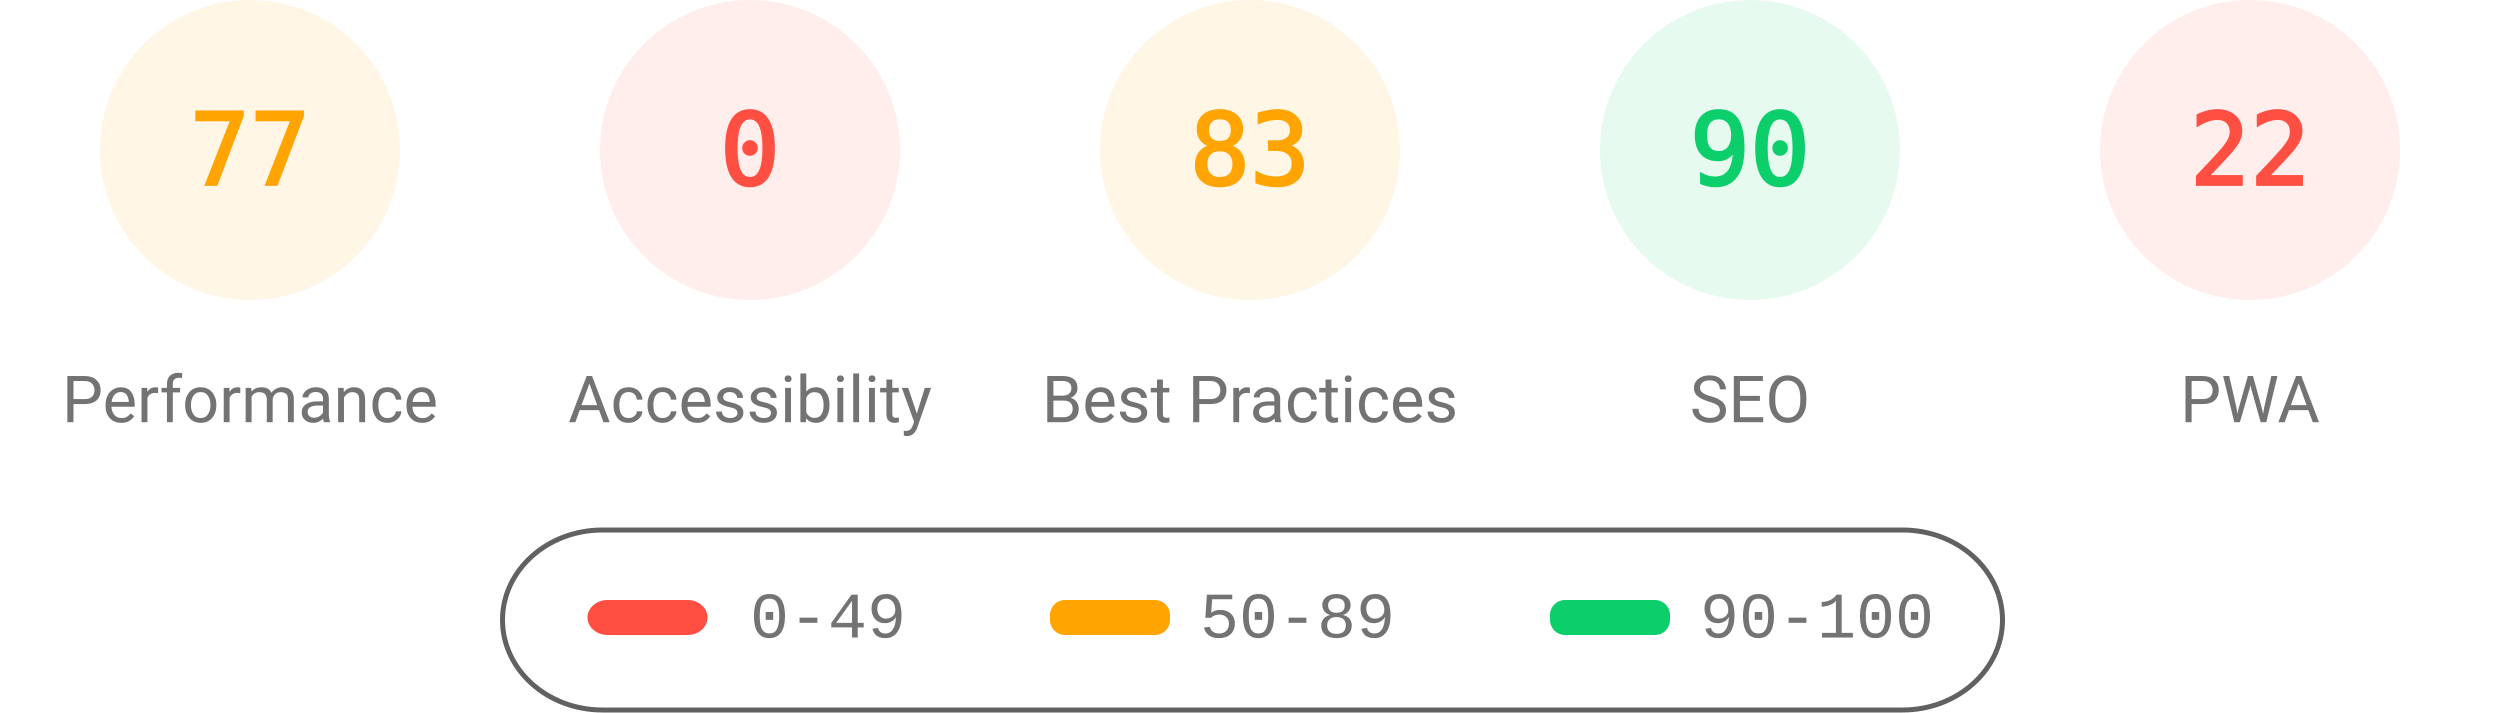
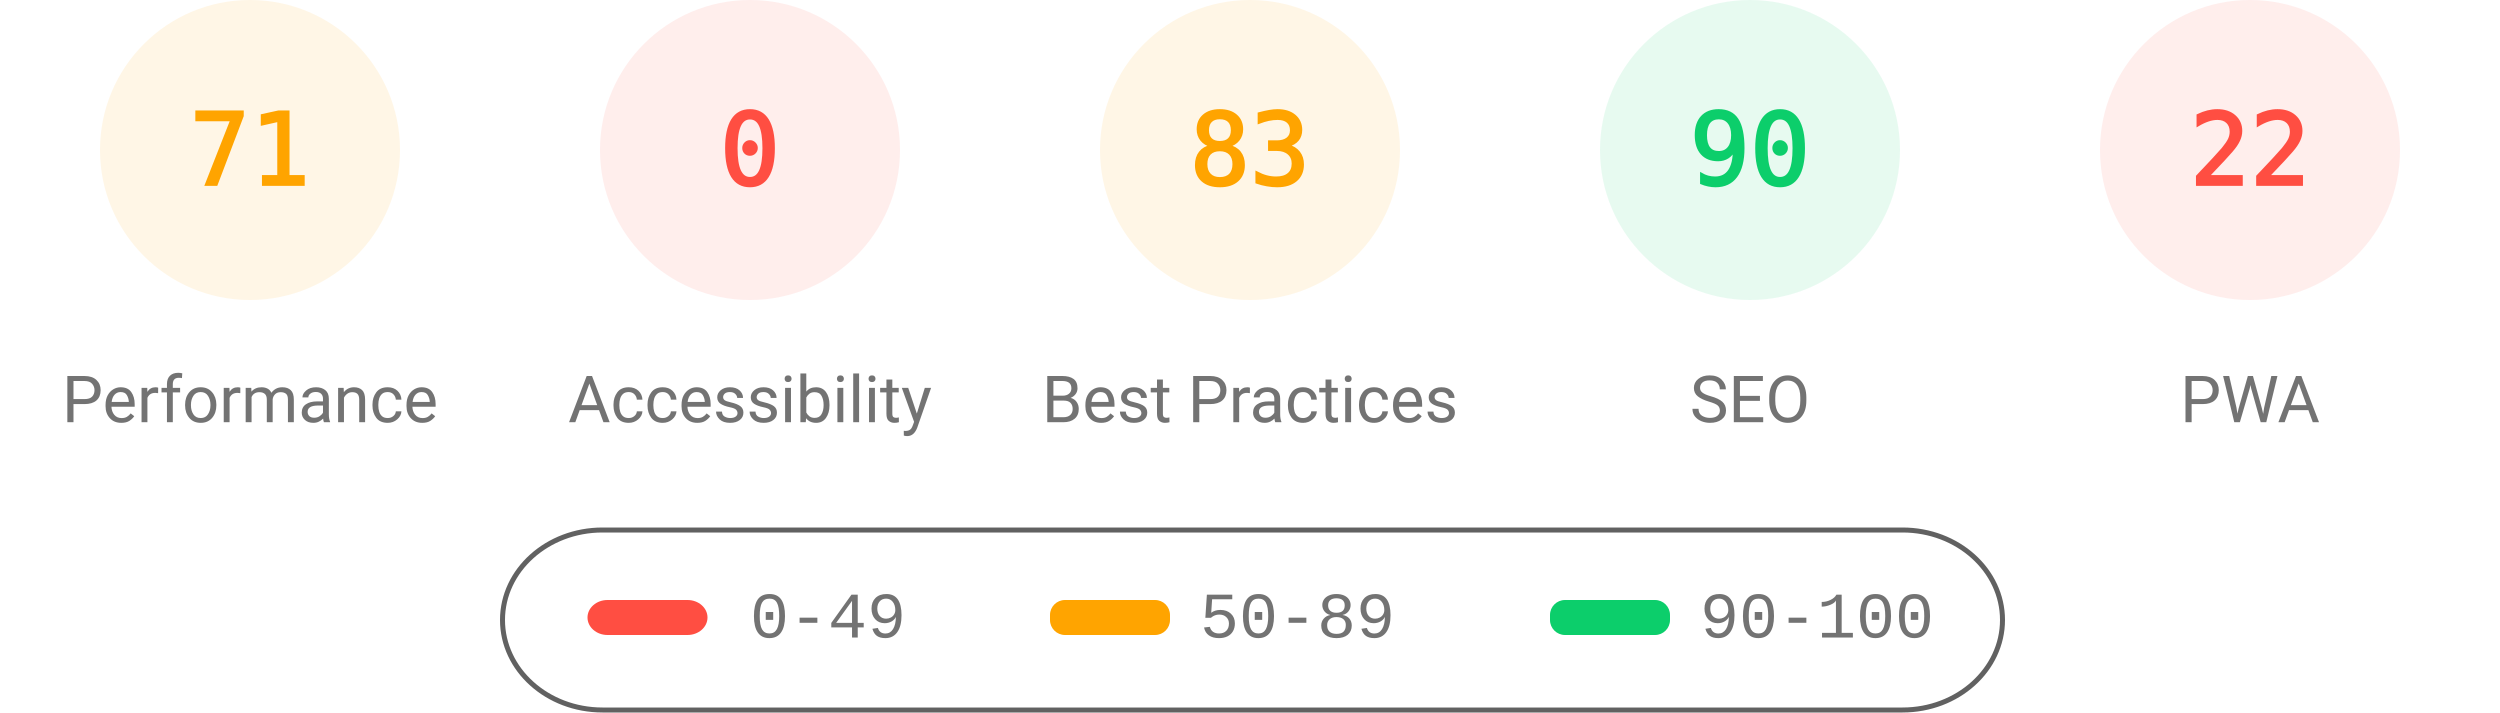
<svg xmlns="http://www.w3.org/2000/svg" fill="none" width="1000" height="285">
  <style>.gauge-base{opacity:.1}.gauge-arc{fill:none;animation-delay:250ms;stroke-linecap:round;transform:rotate(-90deg);transform-origin:100px 60px;animation:load-gauge 1s ease forwards}.guage-text{font-size:40px;font-family:monospace;text-align:center}.guage-red{color:#ff4e42;fill:#ff4e42;stroke:#ff4e42}.guage-orange{color:#ffa400;fill:#ffa400;stroke:#ffa400}.guage-green{color:#0cce6b;fill:#0cce6b;stroke:#0cce6b}.guage-undefined{color:#5c5c5c;fill:#5c5c5c;stroke:#5c5c5c}.guage-title{color:#737373;fill:#737373;stroke:none;font-size:26px;line-height:26px;font-family:Roboto,Halvetica,Arial,sans-serif}@keyframes load-gauge{from{stroke-dasharray:0 352.858}}</style>
  <svg class="guage-div guage-perf guage-orange" viewBox="0 0 200 200" width="200" height="200">
    <circle class="gauge-base" r="56" cx="100" cy="60" stroke-width="8" />
-     <circle class="gauge-arc guage-arc-1" r="56" cx="100" cy="60" stroke-width="8" style="stroke-dasharray:270.931,351.858" />
-     <text class="guage-text" x="100" y="60" alignment-baseline="central" dominant-baseline="central" text-anchor="middle">77</text>
+     <circle class="gauge-arc guage-arc-1" r="56" cx="100" cy="60" stroke-width="8" style="stroke-dasharray:249.819,351.858" />
+     <text class="guage-text" x="100" y="60" alignment-baseline="central" dominant-baseline="central" text-anchor="middle">71</text>
    <text class="guage-title" x="100" y="160" alignment-baseline="central" dominant-baseline="central" text-anchor="middle">Performance</text>
  </svg>
  <svg class="guage-div guage-acc guage-red" viewBox="0 0 200 200" width="200" height="200" x="200">
    <circle class="gauge-base" r="56" cx="100" cy="60" stroke-width="8" />
    <circle class="gauge-arc guage-arc-2" r="56" cx="100" cy="60" stroke-width="8" style="stroke-dasharray:0,351.858" />
    <text class="guage-text" x="100" y="60" alignment-baseline="central" dominant-baseline="central" text-anchor="middle">0</text>
    <text class="guage-title" x="100" y="160" alignment-baseline="central" dominant-baseline="central" text-anchor="middle">Accessibility</text>
  </svg>
  <svg class="guage-div guage-best guage-orange" viewBox="0 0 200 200" width="200" height="200" x="400">
    <circle class="gauge-base" r="56" cx="100" cy="60" stroke-width="8" />
    <circle class="gauge-arc guage-arc-3" r="56" cx="100" cy="60" stroke-width="8" style="stroke-dasharray:292.042,351.858" />
    <text class="guage-text" x="100" y="60" alignment-baseline="central" dominant-baseline="central" text-anchor="middle">83</text>
    <text class="guage-title" x="100" y="160" alignment-baseline="central" dominant-baseline="central" text-anchor="middle">Best Practices</text>
  </svg>
  <svg class="guage-div guage-seo guage-green" viewBox="0 0 200 200" width="200" height="200" x="600">
    <circle class="gauge-base" r="56" cx="100" cy="60" stroke-width="8" />
    <circle class="gauge-arc guage-arc-4" r="56" cx="100" cy="60" stroke-width="8" style="stroke-dasharray:316.672,351.858" />
    <text class="guage-text" x="100" y="60" alignment-baseline="central" dominant-baseline="central" text-anchor="middle">90</text>
    <text class="guage-title" x="100" y="160" alignment-baseline="central" dominant-baseline="central" text-anchor="middle">SEO</text>
  </svg>
  <svg class="guage-div guage-pwa guage-red" viewBox="0 0 200 200" width="200" height="200" x="800">
    <circle class="gauge-base" r="56" cx="100" cy="60" stroke-width="8" />
    <circle class="gauge-arc guage-arc-4" r="56" cx="100" cy="60" stroke-width="8" style="stroke-dasharray:77.409,351.858" />
    <text class="guage-text" x="100" y="60" alignment-baseline="central" dominant-baseline="central" text-anchor="middle">22</text>
    <text class="guage-title" x="100" y="160" alignment-baseline="central" dominant-baseline="central" text-anchor="middle">PWA</text>
  </svg>
  <svg width="604" height="76" x="200" y="210">
    <path fill="none" id="canvas_background" d="M-1-1h604v80H-1z" />
    <rect fill-opacity="0" stroke="#616161" stroke-width="2" rx="40" id="svg_2" height="72" width="600" y="2" x="1" fill="#000" />
    <rect stroke="#000" rx="8" id="svg_3" height="14" width="48" y="30" x="35" stroke-opacity="null" stroke-width="0" fill="#ff4e42" />
    <rect stroke="#000" rx="6" id="svg_4" height="14" width="48" y="30" x="220" stroke-opacity="null" stroke-width="0" fill="#ffa400" />
    <rect stroke="#000" rx="6" id="svg_5" height="14" width="48" y="30" x="420" stroke-opacity="null" stroke-width="0" fill="#0cce6b" />
    <text xml:space="preserve" text-anchor="start" font-family="'Courier New', Courier, monospace" font-size="26" id="svg_6" y="45" x="100" stroke-opacity="null" stroke-width="0" stroke="#000" fill="#737373">0-49</text>
    <text xml:space="preserve" text-anchor="start" font-family="'Courier New', Courier, monospace" font-size="26" id="svg_7" y="45" x="280" stroke-opacity="null" stroke-width="0" stroke="#000" fill="#737373">50-89</text>
    <text xml:space="preserve" text-anchor="start" font-family="'Courier New', Courier, monospace" font-size="26" id="svg_8" y="45" x="480" stroke-opacity="null" stroke-width="0" stroke="#000" fill="#737373">90-100</text>
  </svg>
</svg>
